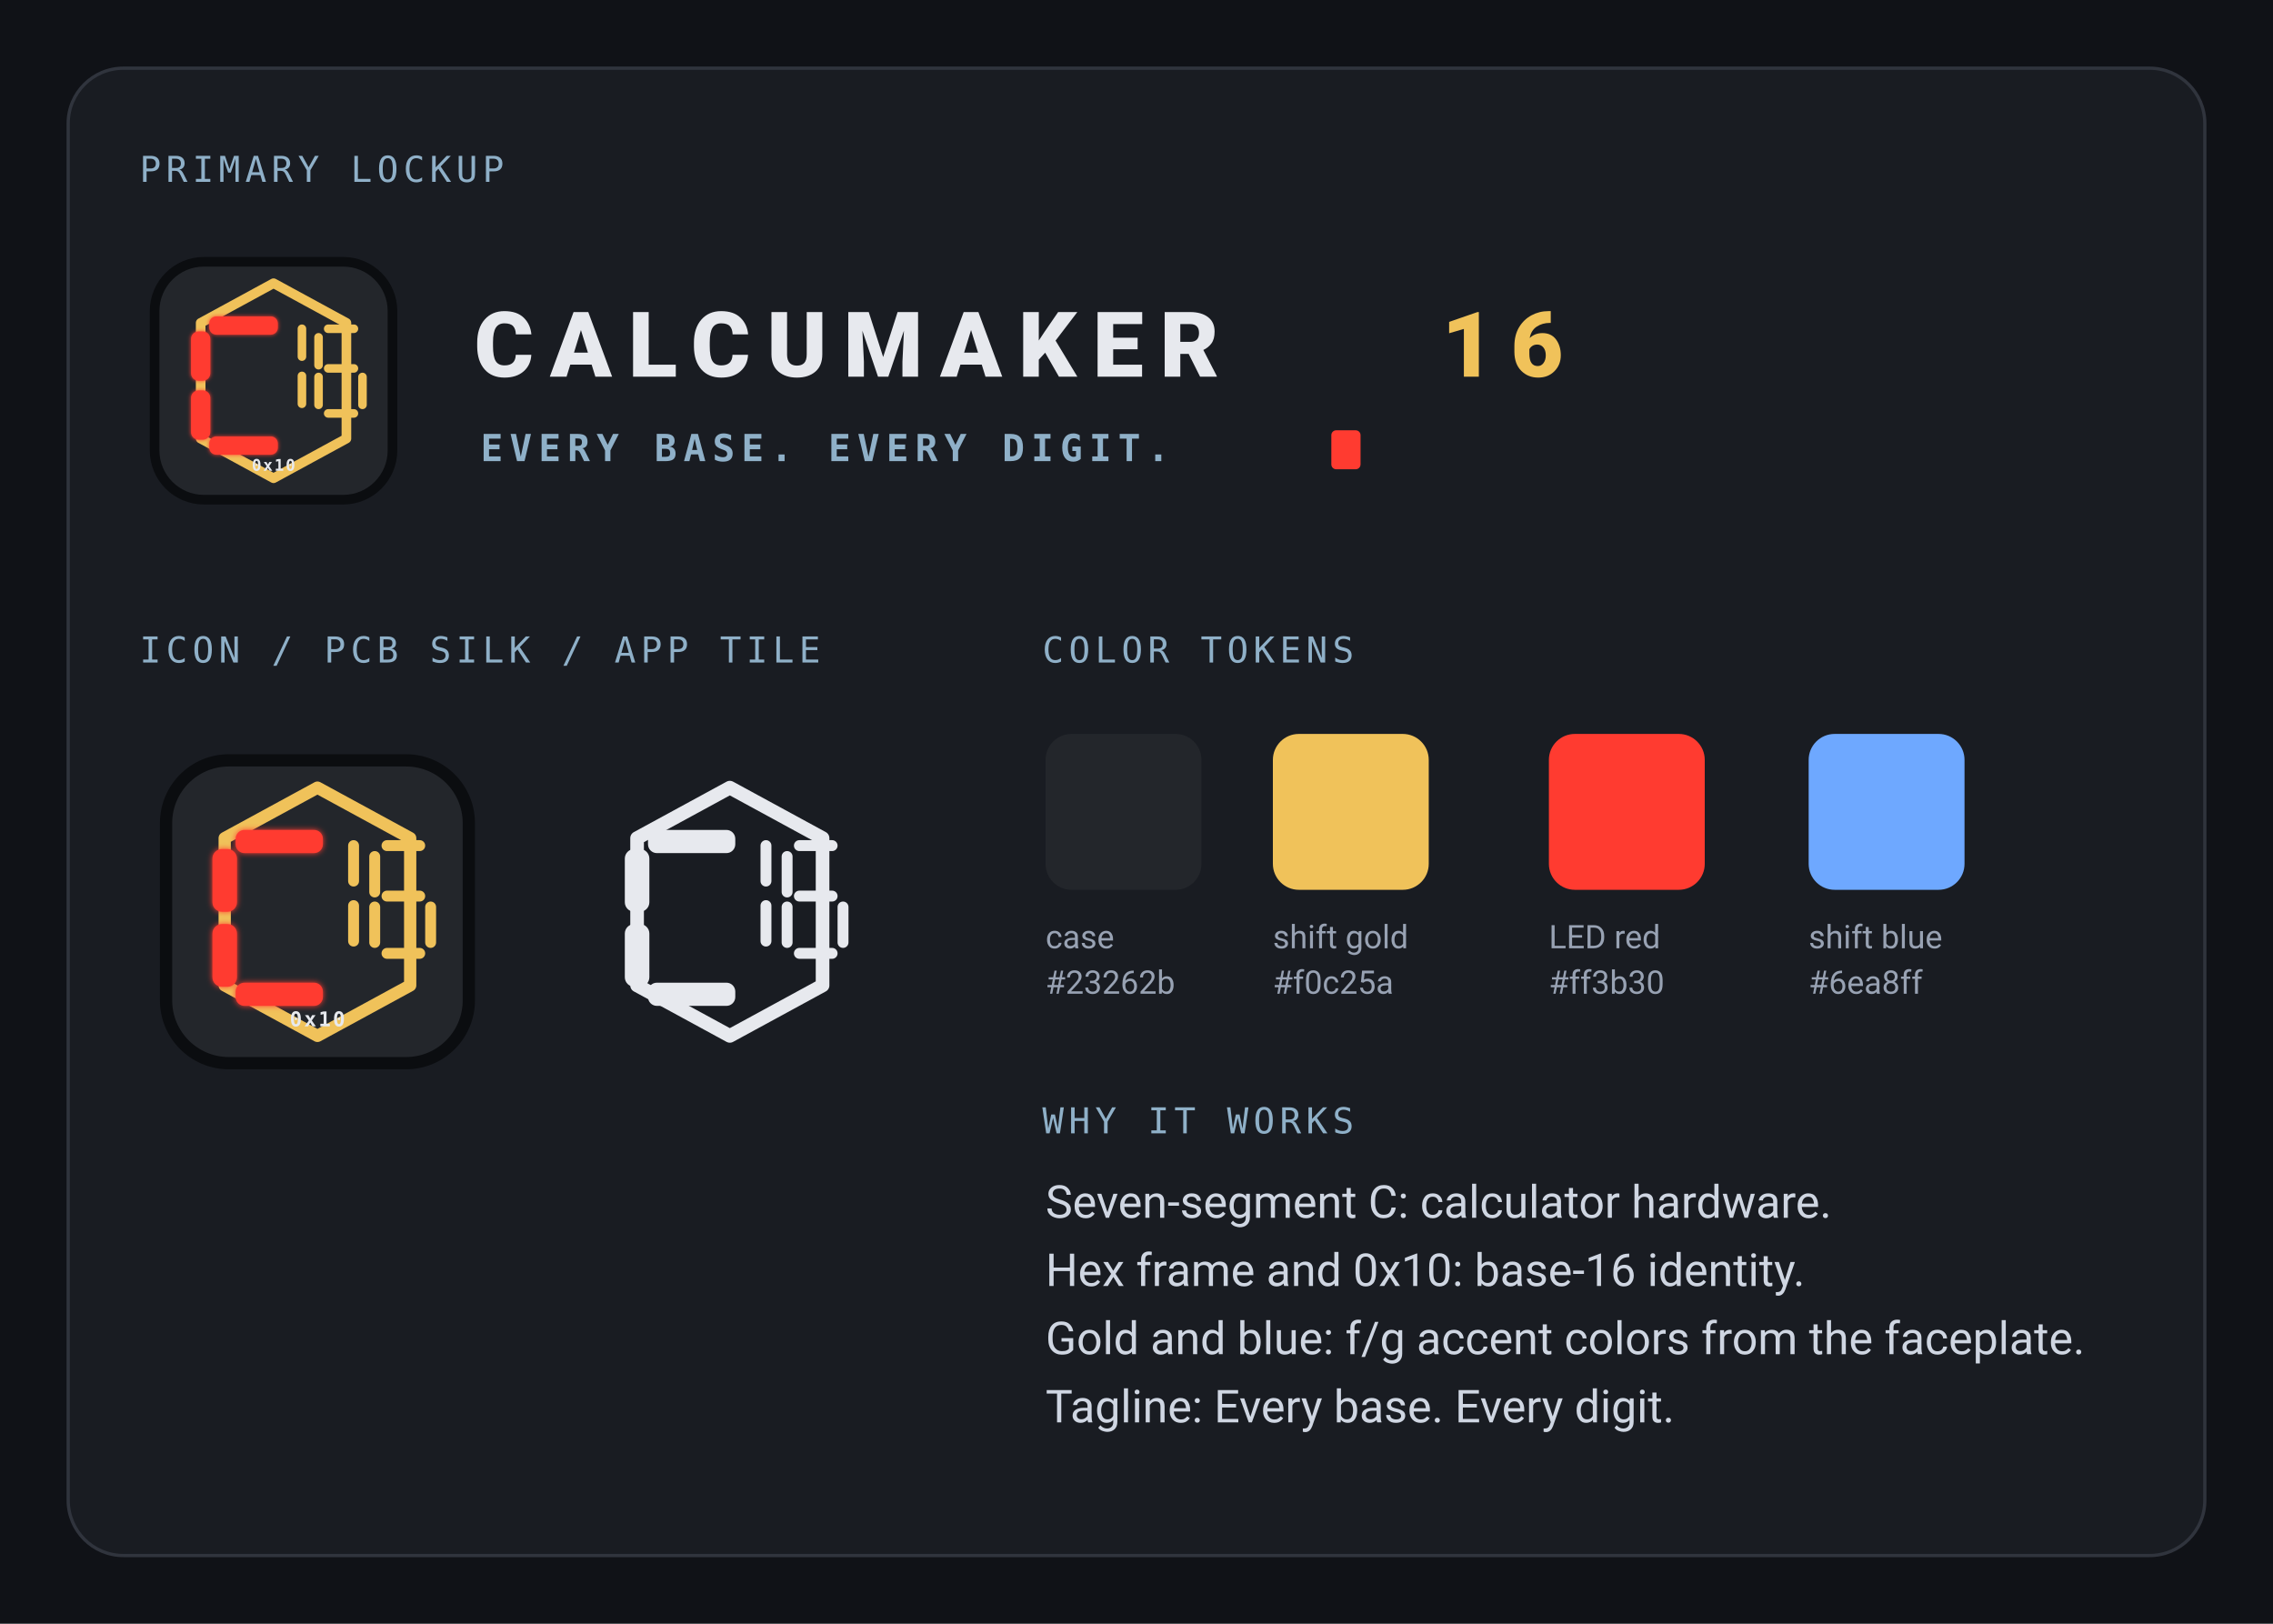
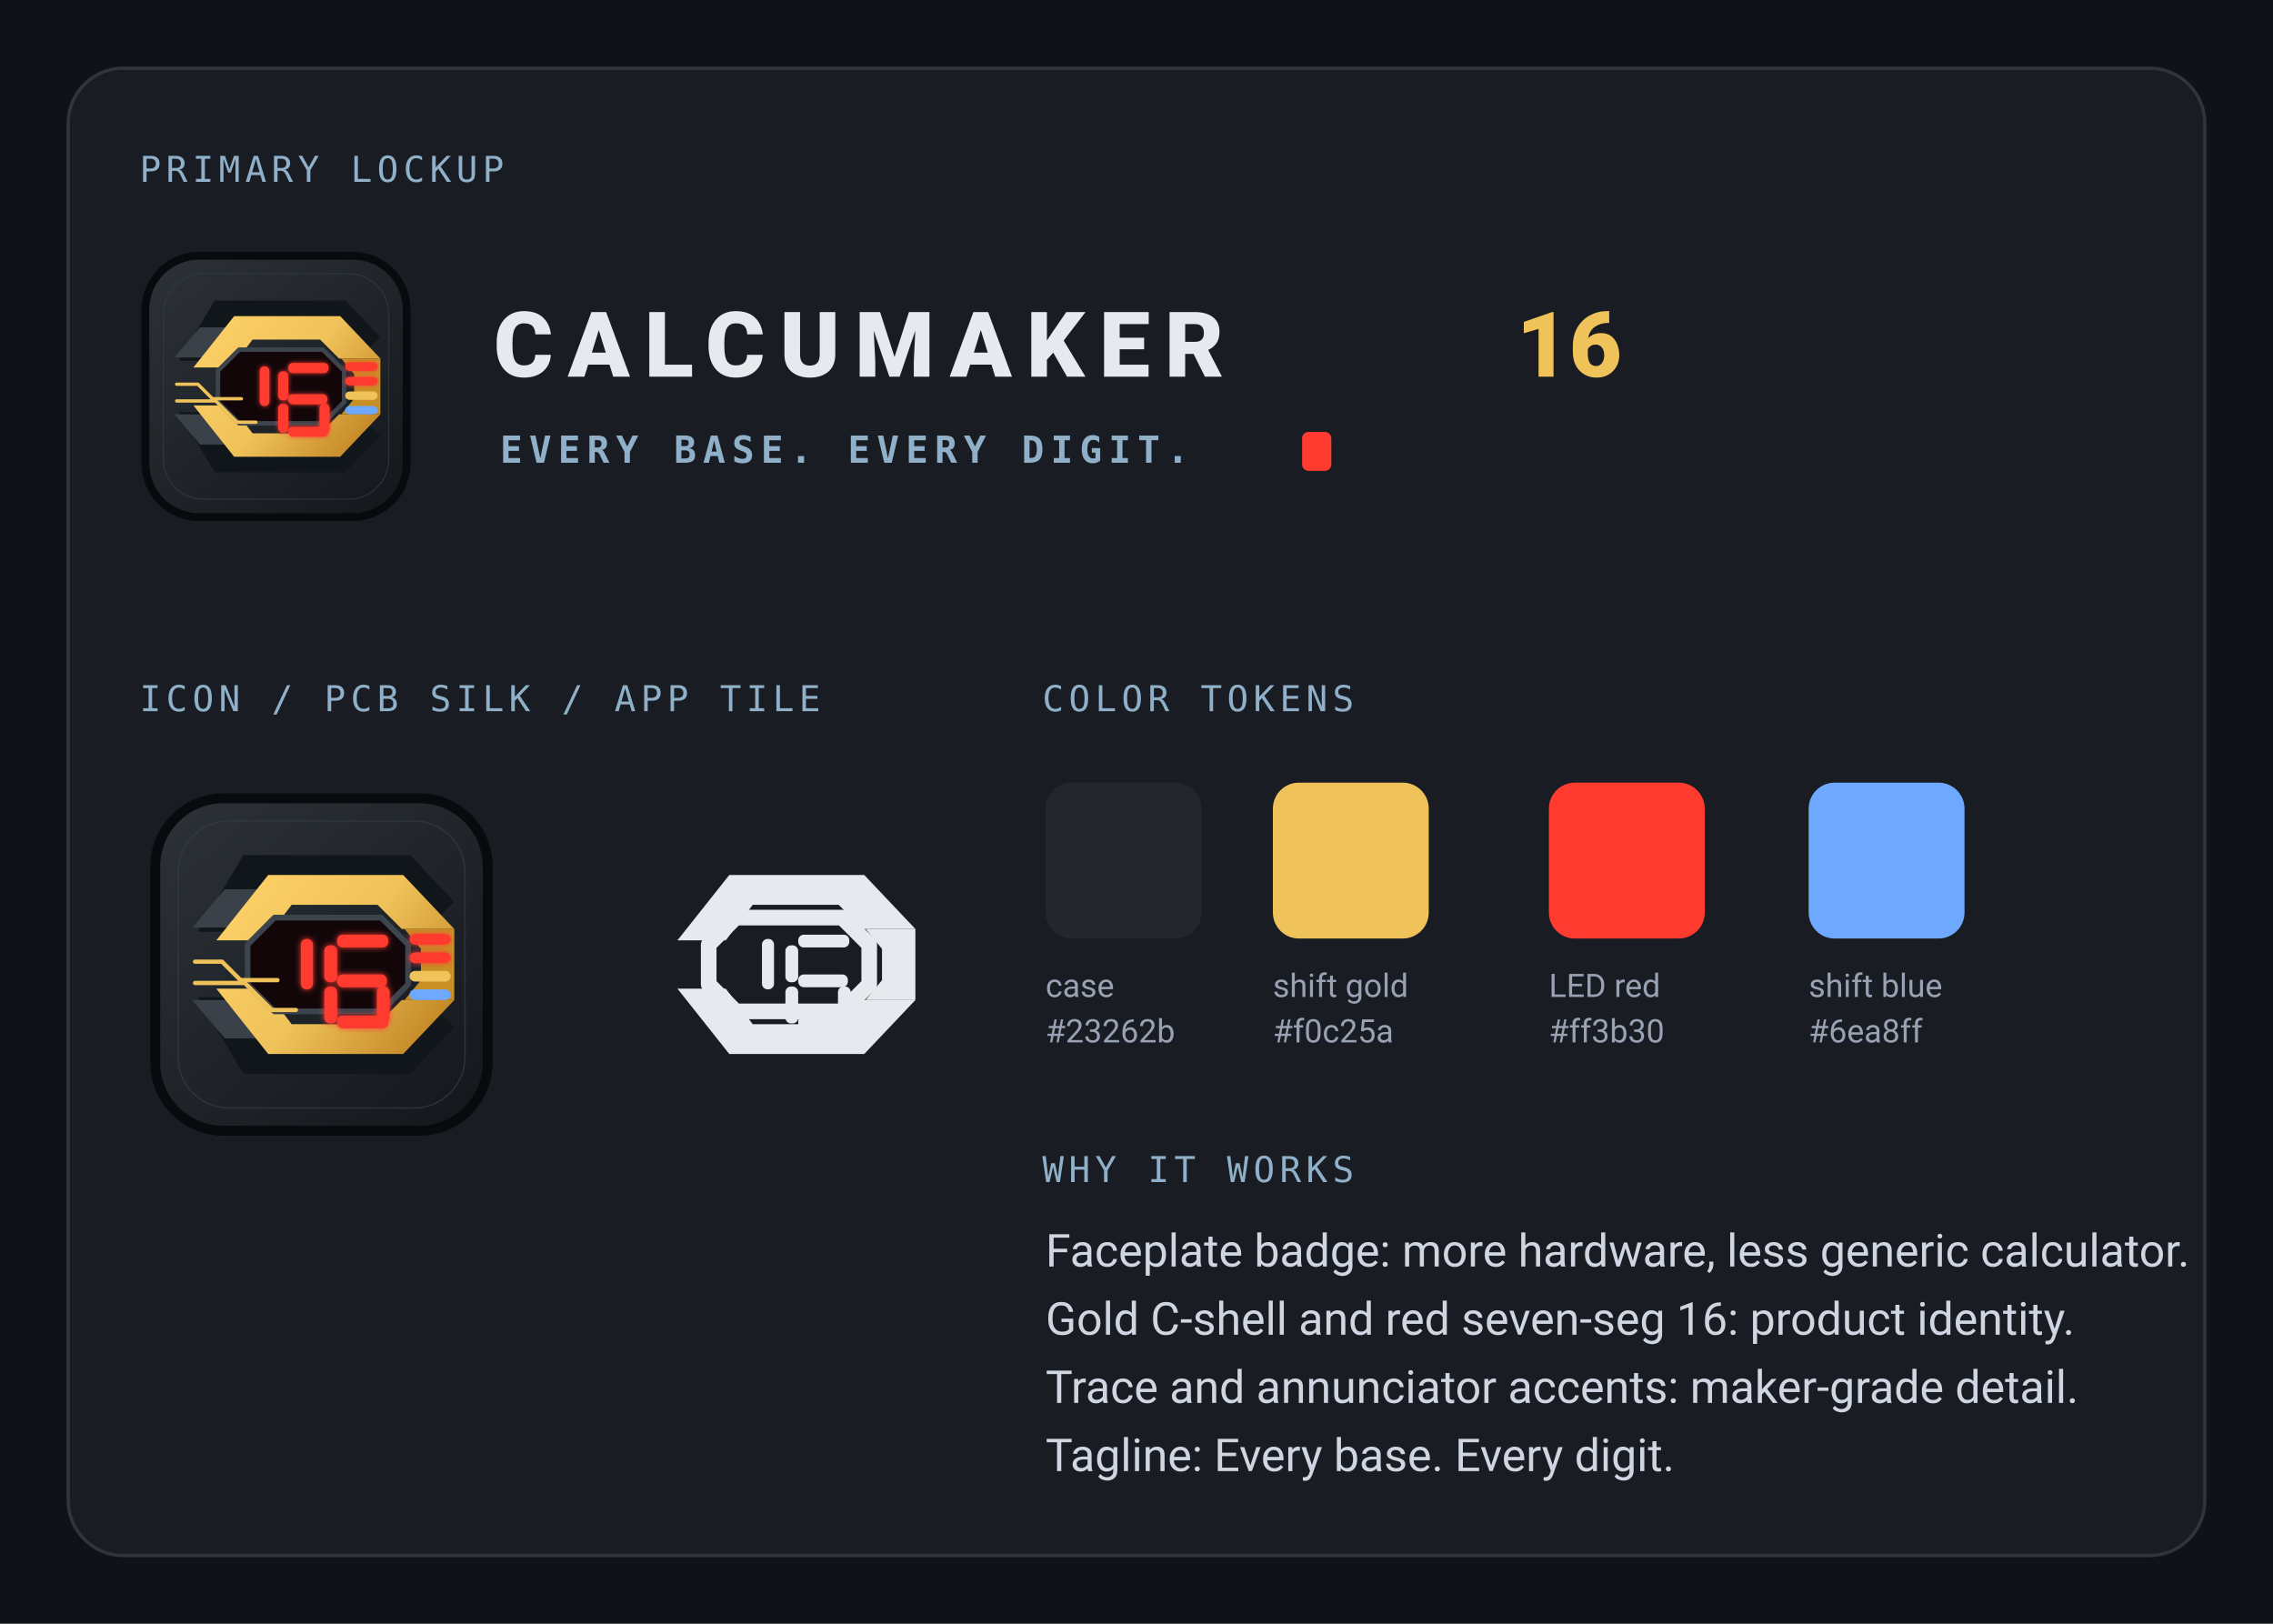
<svg xmlns="http://www.w3.org/2000/svg" viewBox="0 0 1400 1000" role="img" aria-labelledby="title desc">
  <defs>
-     <filter id="soft-glow" x="-40%" y="-40%" width="180%" height="180%" color-interpolation-filters="sRGB">
+     <linearGradient id="case" x1="72" y1="42" x2="442" y2="470" gradientUnits="userSpaceOnUse">
+       <stop offset="0" stop-color="#2b3036" />
+       <stop offset="1" stop-color="#15191e" />
+     </linearGradient>
+     <linearGradient id="gold" x1="92" y1="118" x2="442" y2="390" gradientUnits="userSpaceOnUse">
+       <stop offset="0" stop-color="#ffd36b" />
+       <stop offset=".52" stop-color="#f0c25a" />
+       <stop offset="1" stop-color="#b87918" />
+     </linearGradient>
+     <filter id="led-glow" x="-50%" y="-50%" width="200%" height="200%" color-interpolation-filters="sRGB">
      <feGaussianBlur stdDeviation="4" result="blur" />
      <feMerge>
        <feMergeNode in="blur" />
        <feMergeNode in="SourceGraphic" />
      </feMerge>
    </filter>
+     <symbol id="cm-mark" viewBox="0 0 512 512">
+       <rect x="22" y="22" width="468" height="468" rx="96" fill="url(#case)" />
+       <rect x="22" y="22" width="468" height="468" rx="96" fill="none" stroke="#080a0d" stroke-width="14" />
+       <rect x="54" y="54" width="404" height="404" rx="72" fill="none" stroke="#343a42" stroke-width="2" opacity=".72" />
+       <path d="M146 102h235l62 66-34 32-46-48H190l-50 58H82Z" fill="#11161b" />
+       <path d="M82 302h58l50 58h173l46-48 34 32-62 66H146Z" fill="#11161b" />
+       <path d="M120 150h52l-46 54H74Z" fill="#3a4149" />
+       <path d="M74 306h52l46 54h-52Z" fill="#3a4149" />
+       <path d="M181 130h190l72 76h-74l-34-34H214l-38 50h-68Z" fill="url(#gold)" />
+       <path d="M108 290h68l38 50h121l34-34h74l-72 76H181Z" fill="url(#gold)" />
+       <path d="M373 206h70v100h-70l23-28v-44Z" fill="#c88f25" />
+       <path d="M190 190h150l38 38v56l-38 38H190l-38-38v-56Z" fill="#120609" stroke="#3c444d" stroke-width="8" stroke-linejoin="round" />
+       <g filter="url(#led-glow)" fill="#ff3b30">
+         <rect x="227" y="220" width="17" height="71" rx="8" />
+         <rect x="278" y="214" width="72" height="18" rx="8" />
+         <rect x="260" y="229" width="18" height="52" rx="8" />
+         <rect x="278" y="270" width="70" height="18" rx="8" />
+         <rect x="260" y="287" width="18" height="52" rx="8" />
+         <rect x="334" y="287" width="18" height="52" rx="8" />
+         <rect x="278" y="328" width="72" height="18" rx="8" />
+       </g>
+       <g fill="none" stroke="#f0c25a" stroke-width="6" stroke-linecap="round" stroke-linejoin="round">
+         <path d="M78 252h38l26 26h52" />
+         <path d="M78 282h70l38 38h34" />
+       </g>
+       <rect x="380" y="213" width="58" height="15" rx="8" fill="#ff3b30" filter="url(#led-glow)" />
+       <rect x="380" y="239" width="58" height="15" rx="8" fill="#ff3b30" filter="url(#led-glow)" />
+       <rect x="380" y="265" width="58" height="15" rx="8" fill="#f0c25a" />
+       <rect x="380" y="291" width="58" height="15" rx="8" fill="#6ea8ff" />
+     </symbol>
+     <symbol id="cm-mark-mono" viewBox="0 0 512 512">
+       <g fill="#e7e9ee">
+         <path d="M181 130h190l72 76h-74l-34-34H214l-38 50h-68Z" />
+         <path d="M108 290h68l38 50h121l34-34h74l-72 76H181Z" />
+         <path d="M373 206h70v100h-70l23-28v-44Z" />
+         <path d="M190 190h150l38 38v56l-38 38H190l-38-38v-56Z" fill="none" stroke="#e7e9ee" stroke-width="22" stroke-linejoin="round" />
+         <rect x="227" y="220" width="17" height="71" rx="8" />
+         <rect x="278" y="214" width="72" height="18" rx="8" />
+         <rect x="260" y="229" width="18" height="52" rx="8" />
+         <rect x="278" y="270" width="70" height="18" rx="8" />
+         <rect x="260" y="287" width="18" height="52" rx="8" />
+         <rect x="334" y="287" width="18" height="52" rx="8" />
+         <rect x="278" y="328" width="72" height="18" rx="8" />
+       </g>
+     </symbol>
    <style>
      .label { font-family: ui-monospace, SFMono-Regular, Menlo, Consolas, monospace; font-size: 22px; letter-spacing: 3px; fill: #8fb0c8; }
      .note { font-family: ui-sans-serif, system-ui, -apple-system, Segoe UI, Roboto, sans-serif; font-size: 28px; fill: #cfd6e2; }
      .small { font-family: ui-sans-serif, system-ui, -apple-system, Segoe UI, Roboto, sans-serif; font-size: 20px; fill: #98a2b3; }
-       .word { font-family: ui-sans-serif, system-ui, -apple-system, Segoe UI, Roboto, sans-serif; font-weight: 850; letter-spacing: 10px; fill: #e7e9ee; }
-       .word.gold { fill: #f0c25a; }
-       .mono { font-family: ui-monospace, SFMono-Regular, Menlo, Consolas, monospace; font-weight: 800; }
+       .word { font-family: ui-sans-serif, system-ui, -apple-system, Segoe UI, Roboto, sans-serif; font-weight: 850; letter-spacing: 9px; fill: #e7e9ee; }
+       .mono { font-family: ui-monospace, SFMono-Regular, Menlo, Consolas, monospace; font-weight: 750; letter-spacing: 4px; fill: #8fb0c8; }
    </style>
  </defs>
  <rect width="1400" height="1000" fill="#101217" />
  <rect x="42" y="42" width="1316" height="916" rx="34" fill="#191c22" stroke="#30343d" stroke-width="2" />
  <text x="86" y="112" class="label">PRIMARY LOCKUP</text>
-   <g transform="translate(84 150)">
-     <g transform="scale(.33)">
-       <rect x="34" y="34" width="444" height="444" rx="92" fill="#23262b" />
-       <rect x="34" y="34" width="444" height="444" rx="92" fill="none" stroke="#0b0d10" stroke-width="18" />
-       <path d="M256 74 392 148v216L256 438 120 364V148Z" fill="none" stroke="#f0c25a" stroke-width="18" stroke-linejoin="round" />
-       <g fill="#ff3b30" filter="url(#soft-glow)">
-         <rect x="136" y="136" width="128" height="34" rx="13" />
-         <rect x="102" y="164" width="36" height="92" rx="14" />
-         <rect x="102" y="274" width="36" height="92" rx="14" />
-         <rect x="136" y="360" width="128" height="34" rx="13" />
-       </g>
-       <g fill="#f0c25a">
-         <rect x="301" y="151" width="16" height="68" rx="8" />
-         <rect x="301" y="239" width="16" height="68" rx="8" />
-         <rect x="350" y="151" width="64" height="16" rx="8" />
-         <rect x="332" y="167" width="16" height="68" rx="8" />
-         <rect x="350" y="225" width="64" height="16" rx="8" />
-         <rect x="332" y="241" width="16" height="68" rx="8" />
-         <rect x="414" y="241" width="16" height="68" rx="8" />
-         <rect x="350" y="309" width="64" height="16" rx="8" />
-       </g>
-       <text x="256" y="424" text-anchor="middle" class="mono" font-size="30" letter-spacing="3" fill="#e7e9ee">0x10</text>
-     </g>
-     <text x="208" y="82" class="word" font-size="56">CALCUMAKER</text>
-     <text x="804" y="82" class="word gold" font-size="56" letter-spacing="2">16</text>
-     <text x="212" y="134" class="mono" font-size="23" letter-spacing="4" fill="#8fb0c8">EVERY BASE. EVERY DIGIT.</text>
-     <rect x="736" y="115" width="18" height="24" rx="3" fill="#ff3b30" />
-   </g>
-   <text x="86" y="408" class="label">ICON / PCB SILK / APP TILE</text>
-   <g transform="translate(88 454) scale(.42)">
-     <rect x="34" y="34" width="444" height="444" rx="92" fill="#23262b" />
-     <rect x="34" y="34" width="444" height="444" rx="92" fill="none" stroke="#0b0d10" stroke-width="18" />
-     <path d="M256 74 392 148v216L256 438 120 364V148Z" fill="none" stroke="#f0c25a" stroke-width="18" stroke-linejoin="round" />
-     <g fill="#ff3b30" filter="url(#soft-glow)">
-       <rect x="136" y="136" width="128" height="34" rx="13" />
-       <rect x="102" y="164" width="36" height="92" rx="14" />
-       <rect x="102" y="274" width="36" height="92" rx="14" />
-       <rect x="136" y="360" width="128" height="34" rx="13" />
-     </g>
-     <g fill="#f0c25a">
-       <rect x="301" y="151" width="16" height="68" rx="8" />
-       <rect x="301" y="239" width="16" height="68" rx="8" />
-       <rect x="350" y="151" width="64" height="16" rx="8" />
-       <rect x="332" y="167" width="16" height="68" rx="8" />
-       <rect x="350" y="225" width="64" height="16" rx="8" />
-       <rect x="332" y="241" width="16" height="68" rx="8" />
-       <rect x="414" y="241" width="16" height="68" rx="8" />
-       <rect x="350" y="309" width="64" height="16" rx="8" />
-     </g>
-     <text x="256" y="424" text-anchor="middle" class="mono" font-size="30" letter-spacing="3" fill="#e7e9ee">0x10</text>
-   </g>
-   <g transform="translate(342 454) scale(.42)">
-     <path d="M256 74 392 148v216L256 438 120 364V148Z" fill="none" stroke="#e7e9ee" stroke-width="20" stroke-linejoin="round" />
-     <g fill="#e7e9ee">
-       <rect x="136" y="136" width="128" height="34" rx="13" />
-       <rect x="102" y="164" width="36" height="92" rx="14" />
-       <rect x="102" y="274" width="36" height="92" rx="14" />
-       <rect x="136" y="360" width="128" height="34" rx="13" />
-       <rect x="301" y="151" width="16" height="68" rx="8" />
-       <rect x="301" y="239" width="16" height="68" rx="8" />
-       <rect x="350" y="151" width="64" height="16" rx="8" />
-       <rect x="332" y="167" width="16" height="68" rx="8" />
-       <rect x="350" y="225" width="64" height="16" rx="8" />
-       <rect x="332" y="241" width="16" height="68" rx="8" />
-       <rect x="414" y="241" width="16" height="68" rx="8" />
-       <rect x="350" y="309" width="64" height="16" rx="8" />
-     </g>
-   </g>
-   <text x="642" y="408" class="label">COLOR TOKENS</text>
-   <g transform="translate(644 452)">
+   <use href="#cm-mark" x="82" y="150" width="176" height="176" />
+   <text x="304" y="232" class="word" font-size="56">CALCUMAKER</text>
+   <text x="934" y="232" font-family="ui-sans-serif, system-ui, -apple-system, Segoe UI, Roboto, sans-serif" font-size="56" font-weight="850" fill="#f0c25a">16</text>
+   <text x="308" y="285" class="mono" font-size="23">EVERY BASE. EVERY DIGIT.</text>
+   <rect x="802" y="266" width="18" height="24" rx="4" fill="#ff3b30" />
+   <text x="86" y="438" class="label">ICON / PCB SILK / APP TILE</text>
+   <use href="#cm-mark" x="86" y="482" width="224" height="224" />
+   <use href="#cm-mark-mono" x="370" y="482" width="224" height="224" />
+   <text x="642" y="438" class="label">COLOR TOKENS</text>
+   <g transform="translate(644 482)">
    <rect x="0" y="0" width="96" height="96" rx="16" fill="#23262b" />
    <text x="0" y="132" class="small">case</text>
    <text x="0" y="160" class="small">#23262b</text>
    <rect x="140" y="0" width="96" height="96" rx="16" fill="#f0c25a" />
    <text x="140" y="132" class="small">shift gold</text>
    <text x="140" y="160" class="small">#f0c25a</text>
    <rect x="310" y="0" width="96" height="96" rx="16" fill="#ff3b30" />
    <text x="310" y="132" class="small">LED red</text>
    <text x="310" y="160" class="small">#ff3b30</text>
    <rect x="470" y="0" width="96" height="96" rx="16" fill="#6ea8ff" />
    <text x="470" y="132" class="small">shift blue</text>
    <text x="470" y="160" class="small">#6ea8ff</text>
  </g>
-   <text x="642" y="698" class="label">WHY IT WORKS</text>
-   <text x="644" y="750" class="note">Seven-segment C: calculator hardware.</text>
-   <text x="644" y="792" class="note">Hex frame and 0x10: base-16 identity.</text>
-   <text x="644" y="834" class="note">Gold and blue: f/g accent colors from the faceplate.</text>
-   <text x="644" y="876" class="note">Tagline: Every base. Every digit.</text>
+   <text x="642" y="728" class="label">WHY IT WORKS</text>
+   <text x="644" y="780" class="note">Faceplate badge: more hardware, less generic calculator.</text>
+   <text x="644" y="822" class="note">Gold C-shell and red seven-seg 16: product identity.</text>
+   <text x="644" y="864" class="note">Trace and annunciator accents: maker-grade detail.</text>
+   <text x="644" y="906" class="note">Tagline: Every base. Every digit.</text>
</svg>
